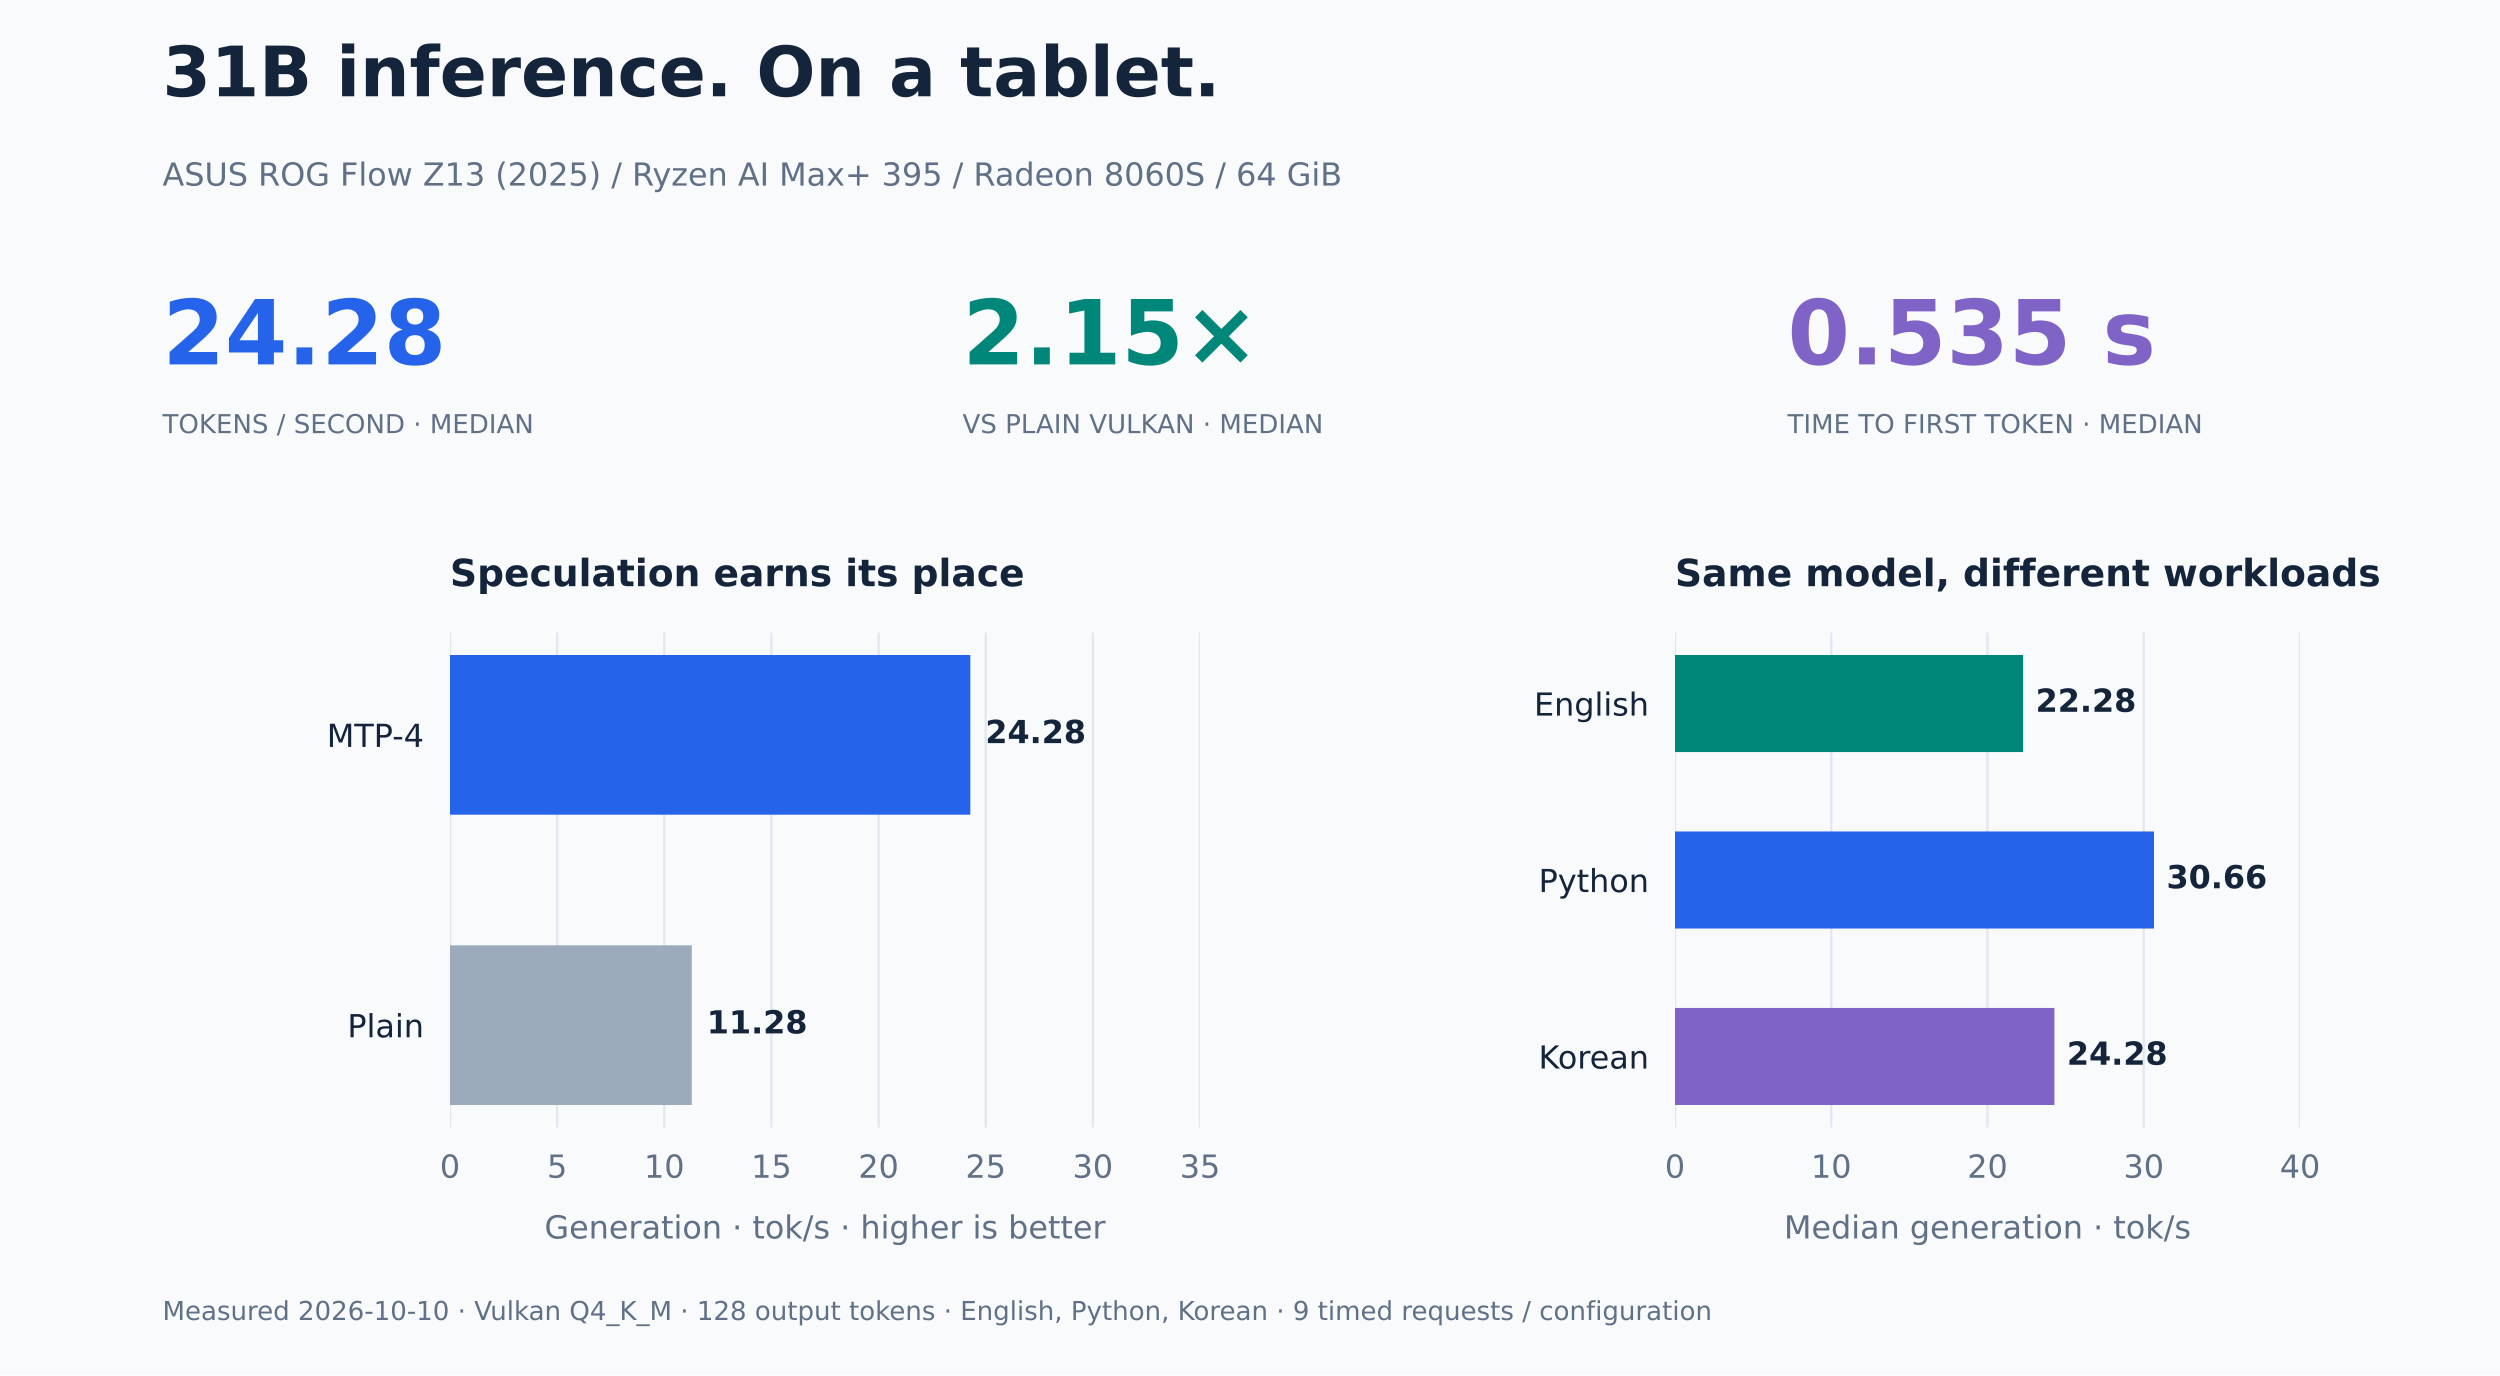
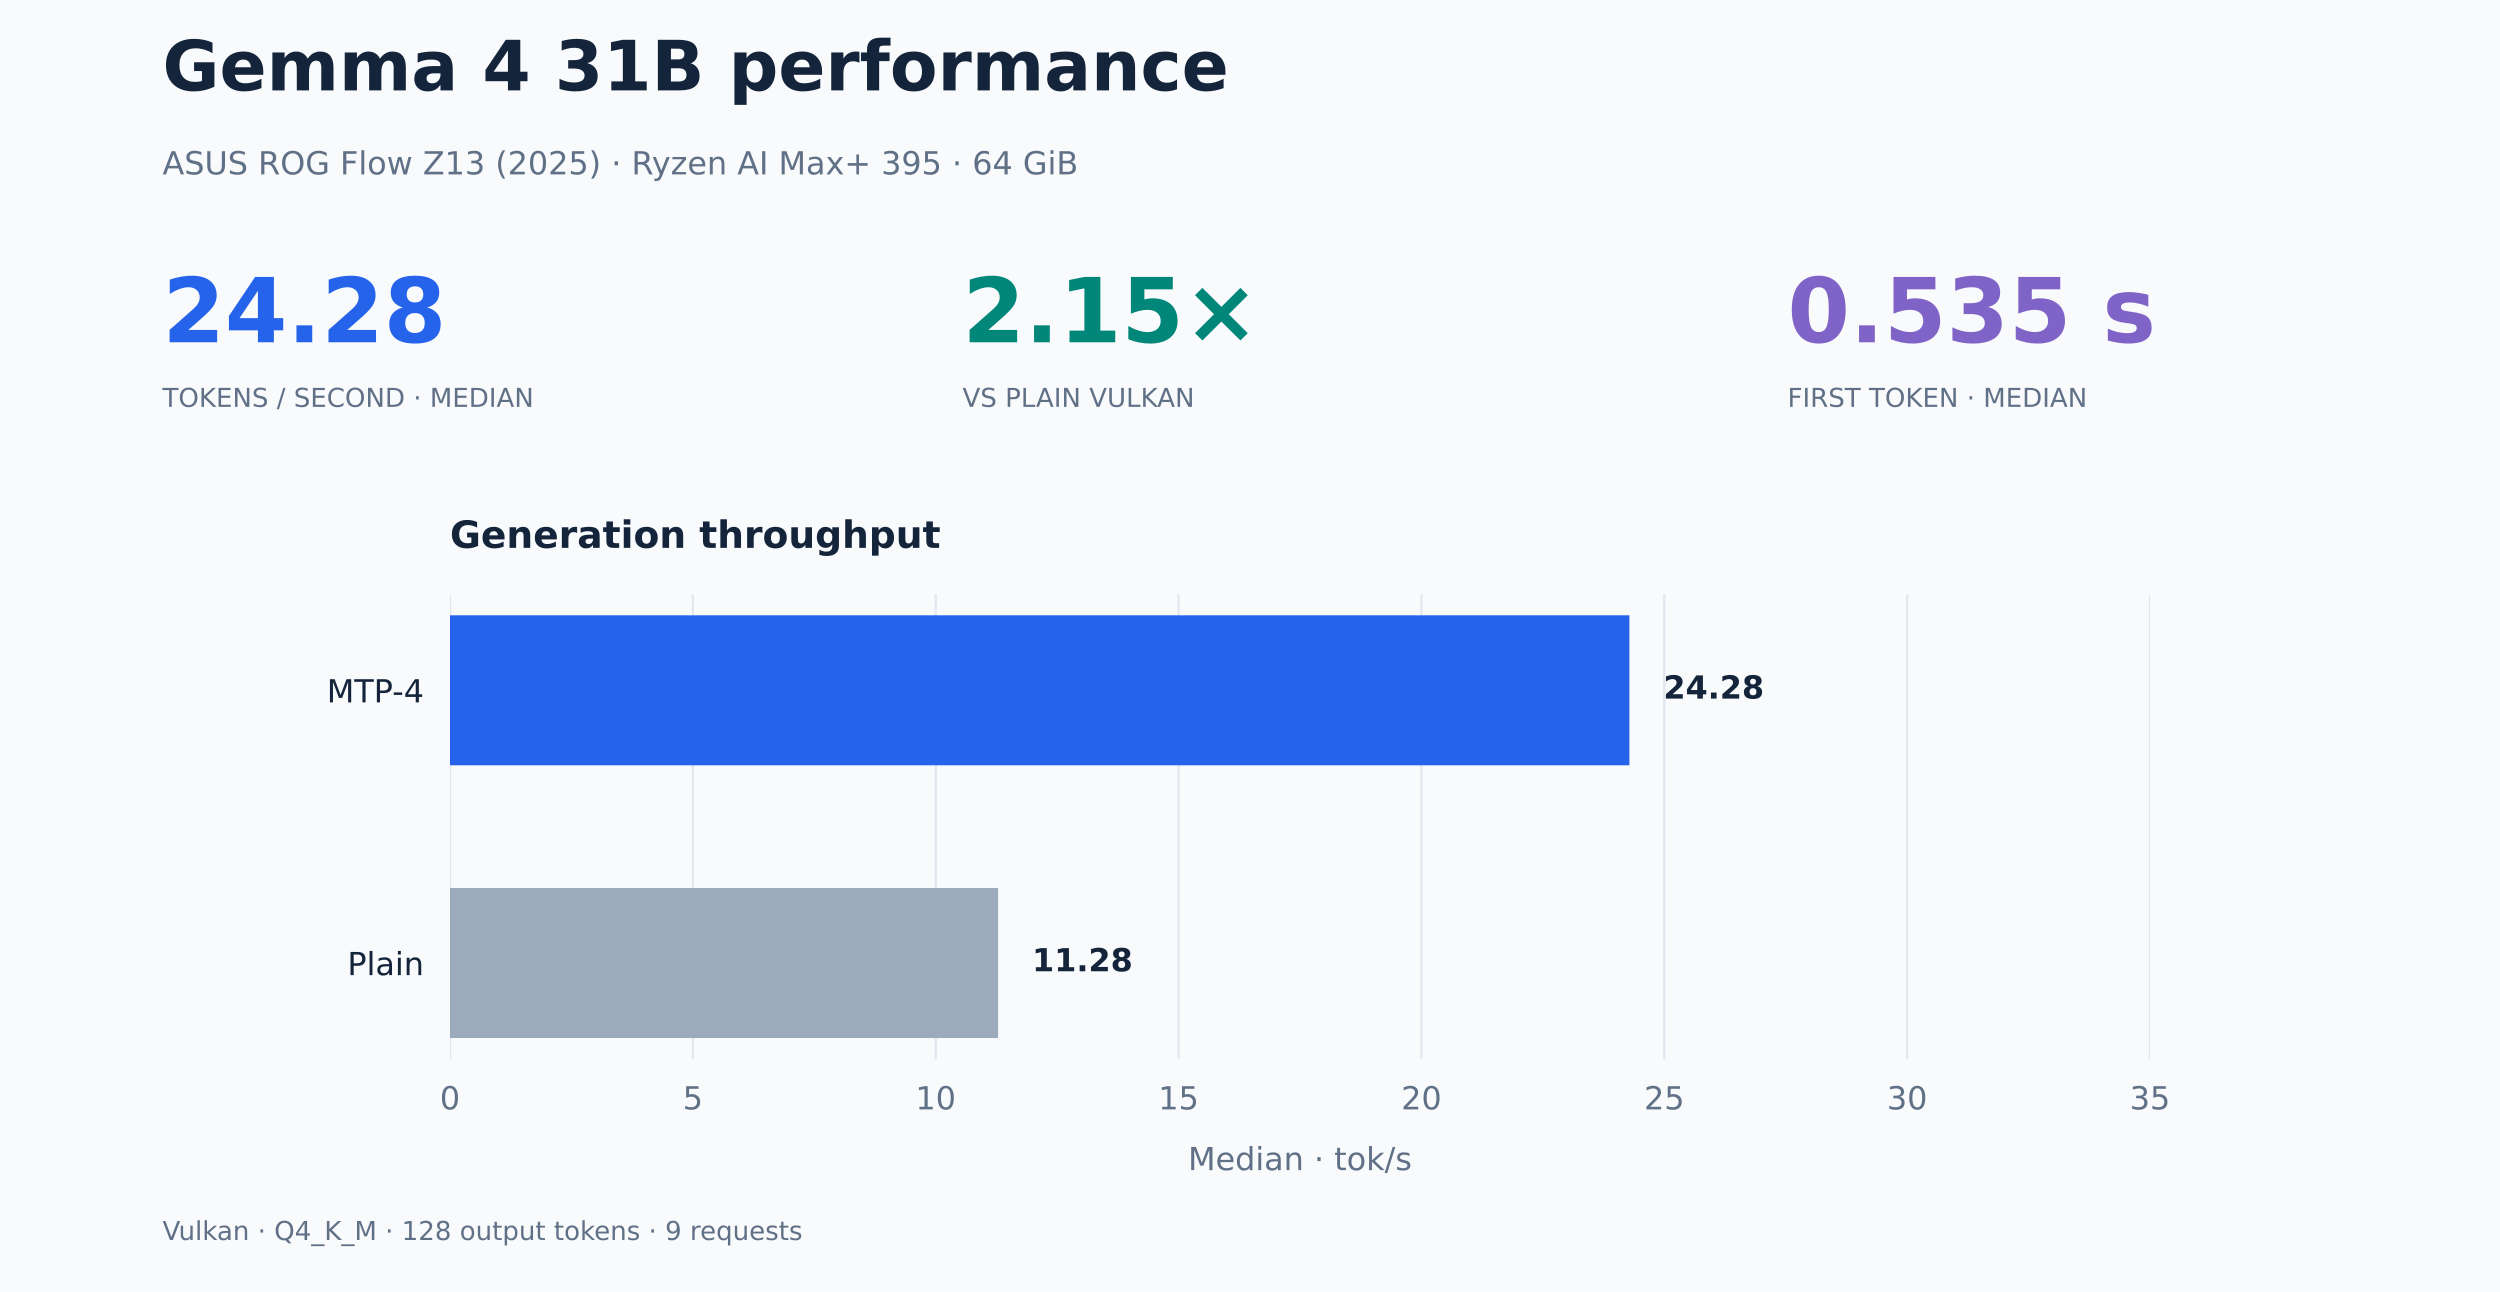
- <svg xmlns="http://www.w3.org/2000/svg" width="864pt" height="475.2pt" viewBox="0 0 864 475.2" version="1.1">
+ <svg xmlns="http://www.w3.org/2000/svg" width="864pt" height="446.4pt" viewBox="0 0 864 446.4" version="1.1">
  <defs>
    <style type="text/css">*{stroke-linejoin: round; stroke-linecap: butt}</style>
  </defs>
  <g id="figure_1">
    <g id="patch_1">
-       <path d="M 0 475.2 L 864 475.2 L 864 0 L 0 0 z " style="fill: #f8fafc" />
+       <path d="M 0 446.4 L 864 446.4 L 864 0 L 0 0 z " style="fill: #f8fafc" />
    </g>
    <g id="axes_1">
      <g id="patch_2">
-         <path d="M 155.52 389.664 L 414.72 389.664 L 414.72 218.592 L 155.52 218.592 z " style="fill: #f8fafc" />
+         <path d="M 155.52 366.048 L 743.04 366.048 L 743.04 205.344 L 155.52 205.344 z " style="fill: #f8fafc" />
      </g>
      <g id="matplotlib.axis_1">
        <g id="xtick_1">
          <g id="line2d_1">
-             <path d="M 155.52 389.664 L 155.52 218.592 " clip-path="url(#p60346f27e0)" style="fill: none; stroke: #e1e8f0; stroke-width: 0.8; stroke-linecap: square" />
+             <path d="M 155.52 366.048 L 155.52 205.344 " clip-path="url(#p63688cc12d)" style="fill: none; stroke: #e1e8f0; stroke-width: 0.8; stroke-linecap: square" />
          </g>
          <g id="line2d_2" />
          <g id="text_1">
-             <text style="font-size: 11px; font-family: 'DejaVu Sans'; text-anchor: middle; fill: #607086" x="155.52" y="407.021" transform="rotate(-0 155.52 407.0214)">0</text>
+             <text style="font-size: 11px; font-family: 'DejaVu Sans'; text-anchor: middle; fill: #607086" x="155.52" y="383.405" transform="rotate(-0 155.52 383.4054)">0</text>
          </g>
        </g>
        <g id="xtick_2">
          <g id="line2d_3">
-             <path d="M 192.549 389.664 L 192.549 218.592 " clip-path="url(#p60346f27e0)" style="fill: none; stroke: #e1e8f0; stroke-width: 0.8; stroke-linecap: square" />
+             <path d="M 239.451 366.048 L 239.451 205.344 " clip-path="url(#p63688cc12d)" style="fill: none; stroke: #e1e8f0; stroke-width: 0.8; stroke-linecap: square" />
          </g>
          <g id="line2d_4" />
          <g id="text_2">
-             <text style="font-size: 11px; font-family: 'DejaVu Sans'; text-anchor: middle; fill: #607086" x="192.549" y="407.021" transform="rotate(-0 192.5486 407.0214)">5</text>
+             <text style="font-size: 11px; font-family: 'DejaVu Sans'; text-anchor: middle; fill: #607086" x="239.451" y="383.405" transform="rotate(-0 239.4514 383.4054)">5</text>
          </g>
        </g>
        <g id="xtick_3">
          <g id="line2d_5">
-             <path d="M 229.577 389.664 L 229.577 218.592 " clip-path="url(#p60346f27e0)" style="fill: none; stroke: #e1e8f0; stroke-width: 0.8; stroke-linecap: square" />
+             <path d="M 323.383 366.048 L 323.383 205.344 " clip-path="url(#p63688cc12d)" style="fill: none; stroke: #e1e8f0; stroke-width: 0.8; stroke-linecap: square" />
          </g>
          <g id="line2d_6" />
          <g id="text_3">
-             <text style="font-size: 11px; font-family: 'DejaVu Sans'; text-anchor: middle; fill: #607086" x="229.577" y="407.021" transform="rotate(-0 229.5771 407.0214)">10</text>
+             <text style="font-size: 11px; font-family: 'DejaVu Sans'; text-anchor: middle; fill: #607086" x="323.383" y="383.405" transform="rotate(-0 323.3829 383.4054)">10</text>
          </g>
        </g>
        <g id="xtick_4">
          <g id="line2d_7">
-             <path d="M 266.606 389.664 L 266.606 218.592 " clip-path="url(#p60346f27e0)" style="fill: none; stroke: #e1e8f0; stroke-width: 0.8; stroke-linecap: square" />
+             <path d="M 407.314 366.048 L 407.314 205.344 " clip-path="url(#p63688cc12d)" style="fill: none; stroke: #e1e8f0; stroke-width: 0.8; stroke-linecap: square" />
          </g>
          <g id="line2d_8" />
          <g id="text_4">
-             <text style="font-size: 11px; font-family: 'DejaVu Sans'; text-anchor: middle; fill: #607086" x="266.606" y="407.021" transform="rotate(-0 266.6057 407.0214)">15</text>
+             <text style="font-size: 11px; font-family: 'DejaVu Sans'; text-anchor: middle; fill: #607086" x="407.314" y="383.405" transform="rotate(-0 407.3143 383.4054)">15</text>
          </g>
        </g>
        <g id="xtick_5">
          <g id="line2d_9">
-             <path d="M 303.634 389.664 L 303.634 218.592 " clip-path="url(#p60346f27e0)" style="fill: none; stroke: #e1e8f0; stroke-width: 0.8; stroke-linecap: square" />
+             <path d="M 491.246 366.048 L 491.246 205.344 " clip-path="url(#p63688cc12d)" style="fill: none; stroke: #e1e8f0; stroke-width: 0.8; stroke-linecap: square" />
          </g>
          <g id="line2d_10" />
          <g id="text_5">
-             <text style="font-size: 11px; font-family: 'DejaVu Sans'; text-anchor: middle; fill: #607086" x="303.634" y="407.021" transform="rotate(-0 303.6343 407.0214)">20</text>
+             <text style="font-size: 11px; font-family: 'DejaVu Sans'; text-anchor: middle; fill: #607086" x="491.246" y="383.405" transform="rotate(-0 491.2457 383.4054)">20</text>
          </g>
        </g>
        <g id="xtick_6">
          <g id="line2d_11">
-             <path d="M 340.663 389.664 L 340.663 218.592 " clip-path="url(#p60346f27e0)" style="fill: none; stroke: #e1e8f0; stroke-width: 0.8; stroke-linecap: square" />
+             <path d="M 575.177 366.048 L 575.177 205.344 " clip-path="url(#p63688cc12d)" style="fill: none; stroke: #e1e8f0; stroke-width: 0.8; stroke-linecap: square" />
          </g>
          <g id="line2d_12" />
          <g id="text_6">
-             <text style="font-size: 11px; font-family: 'DejaVu Sans'; text-anchor: middle; fill: #607086" x="340.663" y="407.021" transform="rotate(-0 340.6629 407.0214)">25</text>
+             <text style="font-size: 11px; font-family: 'DejaVu Sans'; text-anchor: middle; fill: #607086" x="575.177" y="383.405" transform="rotate(-0 575.1771 383.4054)">25</text>
          </g>
        </g>
        <g id="xtick_7">
          <g id="line2d_13">
-             <path d="M 377.691 389.664 L 377.691 218.592 " clip-path="url(#p60346f27e0)" style="fill: none; stroke: #e1e8f0; stroke-width: 0.8; stroke-linecap: square" />
+             <path d="M 659.109 366.048 L 659.109 205.344 " clip-path="url(#p63688cc12d)" style="fill: none; stroke: #e1e8f0; stroke-width: 0.8; stroke-linecap: square" />
          </g>
          <g id="line2d_14" />
          <g id="text_7">
-             <text style="font-size: 11px; font-family: 'DejaVu Sans'; text-anchor: middle; fill: #607086" x="377.691" y="407.021" transform="rotate(-0 377.6914 407.0214)">30</text>
+             <text style="font-size: 11px; font-family: 'DejaVu Sans'; text-anchor: middle; fill: #607086" x="659.109" y="383.405" transform="rotate(-0 659.1086 383.4054)">30</text>
          </g>
        </g>
        <g id="xtick_8">
          <g id="line2d_15">
-             <path d="M 414.72 389.664 L 414.72 218.592 " clip-path="url(#p60346f27e0)" style="fill: none; stroke: #e1e8f0; stroke-width: 0.8; stroke-linecap: square" />
+             <path d="M 743.04 366.048 L 743.04 205.344 " clip-path="url(#p63688cc12d)" style="fill: none; stroke: #e1e8f0; stroke-width: 0.8; stroke-linecap: square" />
          </g>
          <g id="line2d_16" />
          <g id="text_8">
-             <text style="font-size: 11px; font-family: 'DejaVu Sans'; text-anchor: middle; fill: #607086" x="414.72" y="407.021" transform="rotate(-0 414.72 407.0214)">35</text>
+             <text style="font-size: 11px; font-family: 'DejaVu Sans'; text-anchor: middle; fill: #607086" x="743.04" y="383.405" transform="rotate(-0 743.04 383.4054)">35</text>
          </g>
        </g>
        <g id="text_9">
-           <text style="font-size: 11px; font-family: 'DejaVu Sans'; text-anchor: middle; fill: #607086" x="285.12" y="428.022" transform="rotate(-0 285.12 428.0223)">Generation · tok/s · higher is better</text>
+           <text style="font-size: 11px; font-family: 'DejaVu Sans'; text-anchor: middle; fill: #607086" x="449.28" y="404.406" transform="rotate(-0 449.28 404.4063)">Median · tok/s</text>
        </g>
      </g>
      <g id="matplotlib.axis_2">
        <g id="ytick_1">
          <g id="line2d_17" />
          <g id="text_10">
-             <text style="font-size: 11px; font-family: 'DejaVu Sans'; text-anchor: end; fill: #14243b" x="146.52" y="258.139" transform="rotate(-0 146.52 258.139)">MTP-4</text>
+             <text style="font-size: 11px; font-family: 'DejaVu Sans'; text-anchor: end; fill: #14243b" x="146.52" y="242.747" transform="rotate(-0 146.52 242.7474)">MTP-4</text>
          </g>
        </g>
        <g id="ytick_2">
          <g id="line2d_18" />
          <g id="text_11">
-             <text style="font-size: 11px; font-family: 'DejaVu Sans'; text-anchor: end; fill: #14243b" x="146.52" y="358.475" transform="rotate(-0 146.52 358.4749)">Plain</text>
+             <text style="font-size: 11px; font-family: 'DejaVu Sans'; text-anchor: end; fill: #14243b" x="146.52" y="337.002" transform="rotate(-0 146.52 337.0024)">Plain</text>
          </g>
        </g>
      </g>
      <g id="patch_3">
-         <path d="M 155.52 226.368 L 335.345 226.368 L 335.345 281.553 L 155.52 281.553 z " clip-path="url(#p60346f27e0)" style="fill: #2563eb" />
+         <path d="M 155.52 212.649 L 563.123 212.649 L 563.123 264.489 L 155.52 264.489 z " clip-path="url(#p63688cc12d)" style="fill: #2563eb" />
      </g>
      <g id="patch_4">
-         <path d="M 155.52 326.703 L 239.088 326.703 L 239.088 381.888 L 155.52 381.888 z " clip-path="url(#p60346f27e0)" style="fill: #9cabbc" />
+         <path d="M 155.52 306.903 L 344.94 306.903 L 344.94 358.743 L 155.52 358.743 z " clip-path="url(#p63688cc12d)" style="fill: #9cabbc" />
      </g>
      <g id="text_12">
-         <text style="font-weight: 700; font-size: 11px; font-family: 'DejaVu Sans'; text-anchor: start; fill: #14243b" x="340.529" y="256.818" transform="rotate(-0 340.529 256.8177)">24.28</text>
+         <text style="font-weight: 700; font-size: 11px; font-family: 'DejaVu Sans'; text-anchor: start; fill: #14243b" x="574.874" y="241.426" transform="rotate(-0 574.8737 241.4261)">24.28</text>
      </g>
      <g id="text_13">
-         <text style="font-weight: 700; font-size: 11px; font-family: 'DejaVu Sans'; text-anchor: start; fill: #14243b" x="244.272" y="357.153" transform="rotate(-0 244.2716 357.1532)">11.28</text>
+         <text style="font-weight: 700; font-size: 11px; font-family: 'DejaVu Sans'; text-anchor: start; fill: #14243b" x="356.69" y="335.681" transform="rotate(-0 356.6902 335.6807)">11.28</text>
      </g>
      <g id="text_14">
-         <text style="font-weight: 700; font-size: 13px; font-family: 'DejaVu Sans'; text-anchor: start; fill: #14243b" x="155.52" y="202.592" transform="rotate(-0 155.52 202.592)">Speculation earns its place</text>
+         <text style="font-weight: 700; font-size: 13px; font-family: 'DejaVu Sans'; text-anchor: start; fill: #14243b" x="155.52" y="189.344" transform="rotate(-0 155.52 189.344)">Generation throughput</text>
      </g>
    </g>
-     <g id="axes_2">
-       <g id="patch_5">
-         <path d="M 578.88 389.664 L 794.88 389.664 L 794.88 218.592 L 578.88 218.592 z " style="fill: #f8fafc" />
-       </g>
-       <g id="matplotlib.axis_3">
-         <g id="xtick_9">
-           <g id="line2d_19">
-             <path d="M 578.88 389.664 L 578.88 218.592 " clip-path="url(#p62d914196d)" style="fill: none; stroke: #e1e8f0; stroke-width: 0.8; stroke-linecap: square" />
-           </g>
-           <g id="line2d_20" />
-           <g id="text_15">
-             <text style="font-size: 11px; font-family: 'DejaVu Sans'; text-anchor: middle; fill: #607086" x="578.88" y="407.021" transform="rotate(-0 578.88 407.0214)">0</text>
-           </g>
-         </g>
-         <g id="xtick_10">
-           <g id="line2d_21">
-             <path d="M 632.88 389.664 L 632.88 218.592 " clip-path="url(#p62d914196d)" style="fill: none; stroke: #e1e8f0; stroke-width: 0.8; stroke-linecap: square" />
-           </g>
-           <g id="line2d_22" />
-           <g id="text_16">
-             <text style="font-size: 11px; font-family: 'DejaVu Sans'; text-anchor: middle; fill: #607086" x="632.88" y="407.021" transform="rotate(-0 632.88 407.0214)">10</text>
-           </g>
-         </g>
-         <g id="xtick_11">
-           <g id="line2d_23">
-             <path d="M 686.88 389.664 L 686.88 218.592 " clip-path="url(#p62d914196d)" style="fill: none; stroke: #e1e8f0; stroke-width: 0.8; stroke-linecap: square" />
-           </g>
-           <g id="line2d_24" />
-           <g id="text_17">
-             <text style="font-size: 11px; font-family: 'DejaVu Sans'; text-anchor: middle; fill: #607086" x="686.88" y="407.021" transform="rotate(-0 686.88 407.0214)">20</text>
-           </g>
-         </g>
-         <g id="xtick_12">
-           <g id="line2d_25">
-             <path d="M 740.88 389.664 L 740.88 218.592 " clip-path="url(#p62d914196d)" style="fill: none; stroke: #e1e8f0; stroke-width: 0.8; stroke-linecap: square" />
-           </g>
-           <g id="line2d_26" />
-           <g id="text_18">
-             <text style="font-size: 11px; font-family: 'DejaVu Sans'; text-anchor: middle; fill: #607086" x="740.88" y="407.021" transform="rotate(-0 740.88 407.0214)">30</text>
-           </g>
-         </g>
-         <g id="xtick_13">
-           <g id="line2d_27">
-             <path d="M 794.88 389.664 L 794.88 218.592 " clip-path="url(#p62d914196d)" style="fill: none; stroke: #e1e8f0; stroke-width: 0.8; stroke-linecap: square" />
-           </g>
-           <g id="line2d_28" />
-           <g id="text_19">
-             <text style="font-size: 11px; font-family: 'DejaVu Sans'; text-anchor: middle; fill: #607086" x="794.88" y="407.021" transform="rotate(-0 794.88 407.0214)">40</text>
-           </g>
-         </g>
-         <g id="text_20">
-           <text style="font-size: 11px; font-family: 'DejaVu Sans'; text-anchor: middle; fill: #607086" x="686.88" y="428.022" transform="rotate(-0 686.88 428.0223)">Median generation · tok/s</text>
-         </g>
-       </g>
-       <g id="matplotlib.axis_4">
-         <g id="ytick_3">
-           <g id="line2d_29" />
-           <g id="text_21">
-             <text style="font-size: 11px; font-family: 'DejaVu Sans'; text-anchor: end; fill: #14243b" x="569.88" y="247.319" transform="rotate(-0 569.88 247.3189)">English</text>
-           </g>
-         </g>
-         <g id="ytick_4">
-           <g id="line2d_30" />
-           <g id="text_22">
-             <text style="font-size: 11px; font-family: 'DejaVu Sans'; text-anchor: end; fill: #14243b" x="569.88" y="308.307" transform="rotate(-0 569.88 308.3071)">Python</text>
-           </g>
-         </g>
-         <g id="ytick_5">
-           <g id="line2d_31" />
-           <g id="text_23">
-             <text style="font-size: 11px; font-family: 'DejaVu Sans'; text-anchor: end; fill: #14243b" x="569.88" y="369.295" transform="rotate(-0 569.88 369.2949)">Korean</text>
-           </g>
-         </g>
-       </g>
-       <g id="patch_6">
-         <path d="M 578.88 226.368 L 699.182 226.368 L 699.182 259.912 L 578.88 259.912 z " clip-path="url(#p62d914196d)" style="fill: #008779" />
-       </g>
-       <g id="patch_7">
-         <path d="M 578.88 287.356 L 744.424 287.356 L 744.424 320.9 L 578.88 320.9 z " clip-path="url(#p62d914196d)" style="fill: #2563eb" />
-       </g>
-       <g id="patch_8">
-         <path d="M 578.88 348.344 L 710.002 348.344 L 710.002 381.888 L 578.88 381.888 z " clip-path="url(#p62d914196d)" style="fill: #8063c7" />
-       </g>
-       <g id="text_24">
-         <text style="font-weight: 700; font-size: 11px; font-family: 'DejaVu Sans'; text-anchor: start; fill: #14243b" x="703.502" y="245.997" transform="rotate(-0 703.5022 245.9972)">22.28</text>
-       </g>
-       <g id="text_25">
-         <text style="font-weight: 700; font-size: 11px; font-family: 'DejaVu Sans'; text-anchor: start; fill: #14243b" x="748.744" y="306.985" transform="rotate(-0 748.7437 306.9854)">30.66</text>
-       </g>
-       <g id="text_26">
-         <text style="font-weight: 700; font-size: 11px; font-family: 'DejaVu Sans'; text-anchor: start; fill: #14243b" x="714.322" y="367.974" transform="rotate(-0 714.3224 367.9737)">24.28</text>
-       </g>
-       <g id="text_27">
-         <text style="font-weight: 700; font-size: 13px; font-family: 'DejaVu Sans'; text-anchor: start; fill: #14243b" x="578.88" y="202.592" transform="rotate(-0 578.88 202.592)">Same model, different workloads</text>
-       </g>
+     <g id="text_15">
+       <text style="font-weight: 700; font-size: 24px; font-family: 'DejaVu Sans'; text-anchor: start; fill: #14243b" x="56.16" y="31.248" transform="rotate(-0 56.16 31.248)">Gemma 4 31B performance</text>
    </g>
-     <g id="text_28">
-       <text style="font-weight: 700; font-size: 24px; font-family: 'DejaVu Sans'; text-anchor: start; fill: #14243b" x="56.16" y="33.264" transform="rotate(-0 56.16 33.264)">31B inference. On a tablet.</text>
+     <g id="text_16">
+       <text style="font-size: 11px; font-family: 'DejaVu Sans'; text-anchor: start; fill: #607086" x="56.16" y="60.264" transform="rotate(-0 56.16 60.264)">ASUS ROG Flow Z13 (2025) · Ryzen AI Max+ 395 · 64 GiB</text>
    </g>
-     <g id="text_29">
-       <text style="font-size: 11px; font-family: 'DejaVu Sans'; text-anchor: start; fill: #607086" x="56.16" y="64.152" transform="rotate(-0 56.16 64.152)">ASUS ROG Flow Z13 (2025)  /  Ryzen AI Max+ 395  /  Radeon 8060S  /  64 GiB</text>
+     <g id="text_17">
+       <text style="font-size: 9px; font-family: 'DejaVu Sans'; text-anchor: start; fill: #607086" x="56.16" y="428.544" transform="rotate(-0 56.16 428.544)">Vulkan · Q4_K_M · 128 output tokens · 9 requests</text>
    </g>
-     <g id="text_30">
-       <text style="font-size: 9px; font-family: 'DejaVu Sans'; text-anchor: start; fill: #607086" x="56.16" y="456.192" transform="rotate(-0 56.16 456.192)">Measured 2026-10-10 · Vulkan Q4_K_M · 128 output tokens · English, Python, Korean · 9 timed requests / configuration</text>
+     <g id="text_18">
+       <text style="font-weight: 700; font-size: 31px; font-family: 'DejaVu Sans'; text-anchor: start; fill: #2563eb" x="56.16" y="118.296" transform="rotate(-0 56.16 118.296)">24.28</text>
    </g>
-     <g id="text_31">
-       <text style="font-weight: 700; font-size: 31px; font-family: 'DejaVu Sans'; text-anchor: start; fill: #2563eb" x="56.16" y="125.928" transform="rotate(-0 56.16 125.928)">24.28</text>
+     <g id="text_19">
+       <text style="font-size: 9px; font-family: 'DejaVu Sans'; text-anchor: start; fill: #607086" x="56.16" y="140.616" transform="rotate(-0 56.16 140.616)">TOKENS / SECOND · MEDIAN</text>
    </g>
-     <g id="text_32">
-       <text style="font-size: 9px; font-family: 'DejaVu Sans'; text-anchor: start; fill: #607086" x="56.16" y="149.688" transform="rotate(-0 56.16 149.688)">TOKENS / SECOND · MEDIAN</text>
+     <g id="text_20">
+       <text style="font-weight: 700; font-size: 31px; font-family: 'DejaVu Sans'; text-anchor: start; fill: #008779" x="332.64" y="118.296" transform="rotate(-0 332.64 118.296)">2.15×</text>
    </g>
-     <g id="text_33">
-       <text style="font-weight: 700; font-size: 31px; font-family: 'DejaVu Sans'; text-anchor: start; fill: #008779" x="332.64" y="125.928" transform="rotate(-0 332.64 125.928)">2.15×</text>
+     <g id="text_21">
+       <text style="font-size: 9px; font-family: 'DejaVu Sans'; text-anchor: start; fill: #607086" x="332.64" y="140.616" transform="rotate(-0 332.64 140.616)">VS PLAIN VULKAN</text>
    </g>
-     <g id="text_34">
-       <text style="font-size: 9px; font-family: 'DejaVu Sans'; text-anchor: start; fill: #607086" x="332.64" y="149.688" transform="rotate(-0 332.64 149.688)">VS PLAIN VULKAN · MEDIAN</text>
+     <g id="text_22">
+       <text style="font-weight: 700; font-size: 31px; font-family: 'DejaVu Sans'; text-anchor: start; fill: #8063c7" x="617.76" y="118.296" transform="rotate(-0 617.76 118.296)">0.535 s</text>
    </g>
-     <g id="text_35">
-       <text style="font-weight: 700; font-size: 31px; font-family: 'DejaVu Sans'; text-anchor: start; fill: #8063c7" x="617.76" y="125.928" transform="rotate(-0 617.76 125.928)">0.535 s</text>
-     </g>
-     <g id="text_36">
-       <text style="font-size: 9px; font-family: 'DejaVu Sans'; text-anchor: start; fill: #607086" x="617.76" y="149.688" transform="rotate(-0 617.76 149.688)">TIME TO FIRST TOKEN · MEDIAN</text>
+     <g id="text_23">
+       <text style="font-size: 9px; font-family: 'DejaVu Sans'; text-anchor: start; fill: #607086" x="617.76" y="140.616" transform="rotate(-0 617.76 140.616)">FIRST TOKEN · MEDIAN</text>
    </g>
  </g>
  <defs>
-     <clipPath id="p60346f27e0">
-       <rect x="155.52" y="218.592" width="259.2" height="171.072" />
-     </clipPath>
-     <clipPath id="p62d914196d">
-       <rect x="578.88" y="218.592" width="216" height="171.072" />
+     <clipPath id="p63688cc12d">
+       <rect x="155.52" y="205.344" width="587.52" height="160.704" />
    </clipPath>
  </defs>
</svg>
